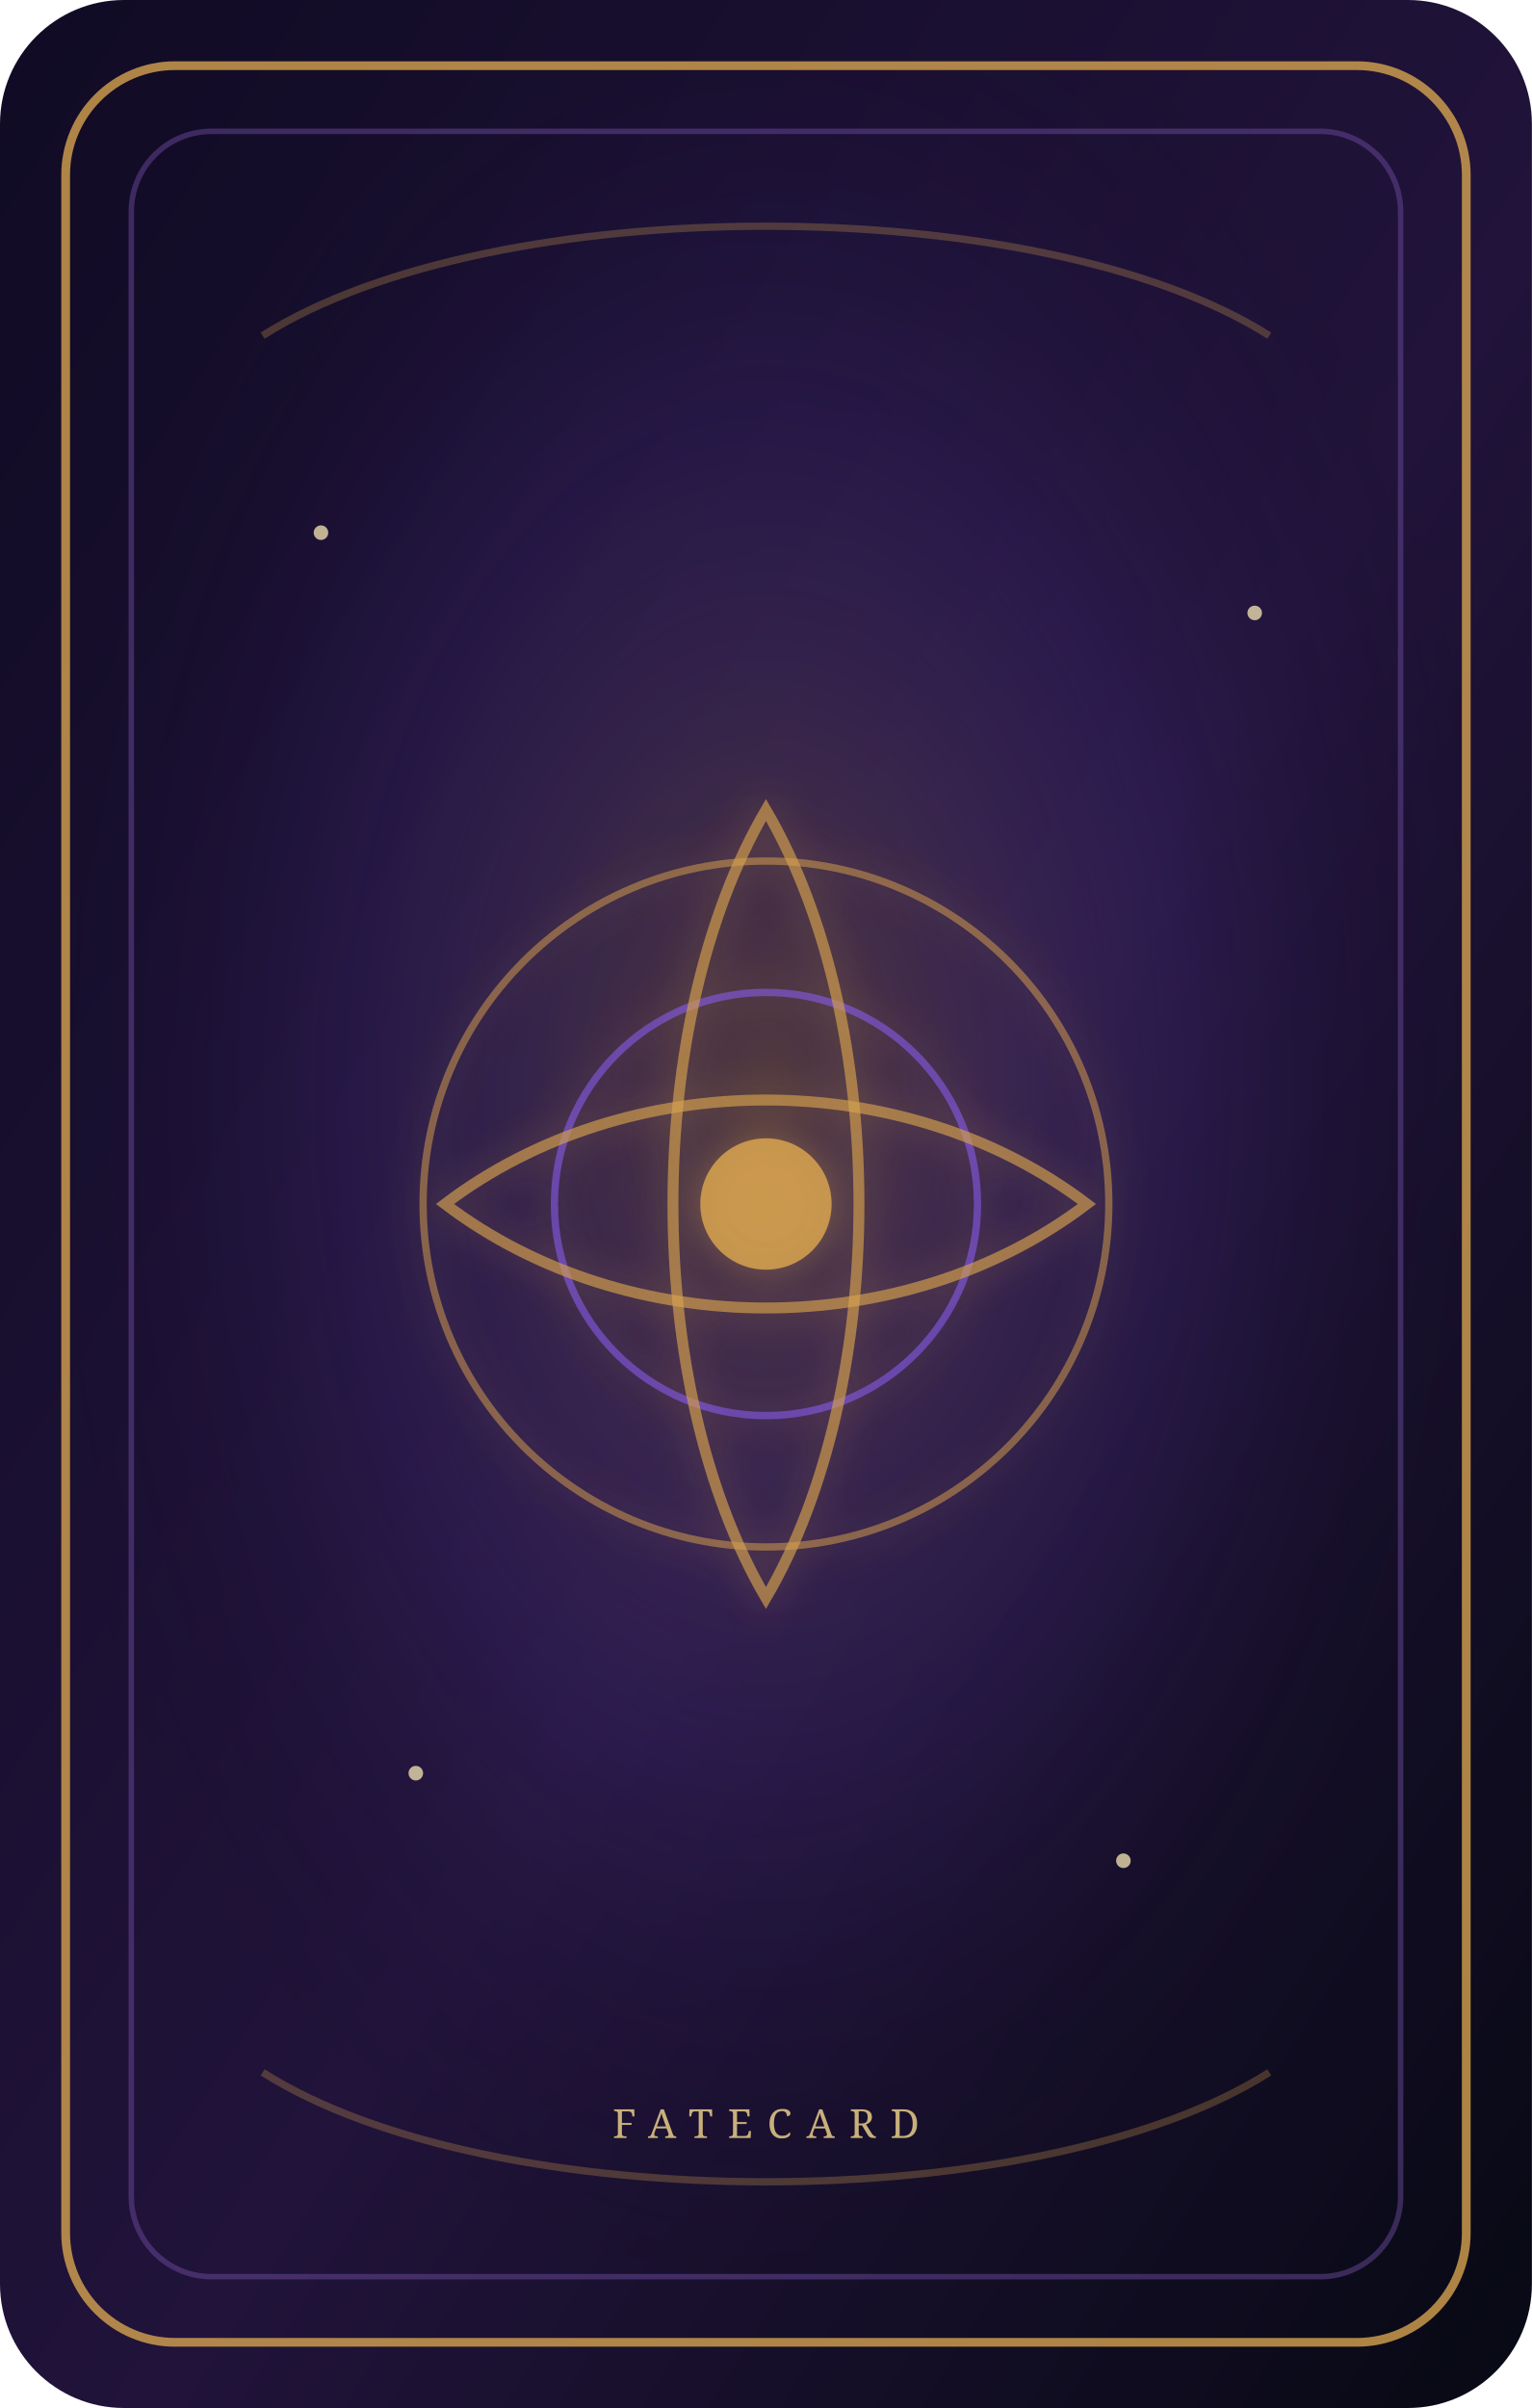
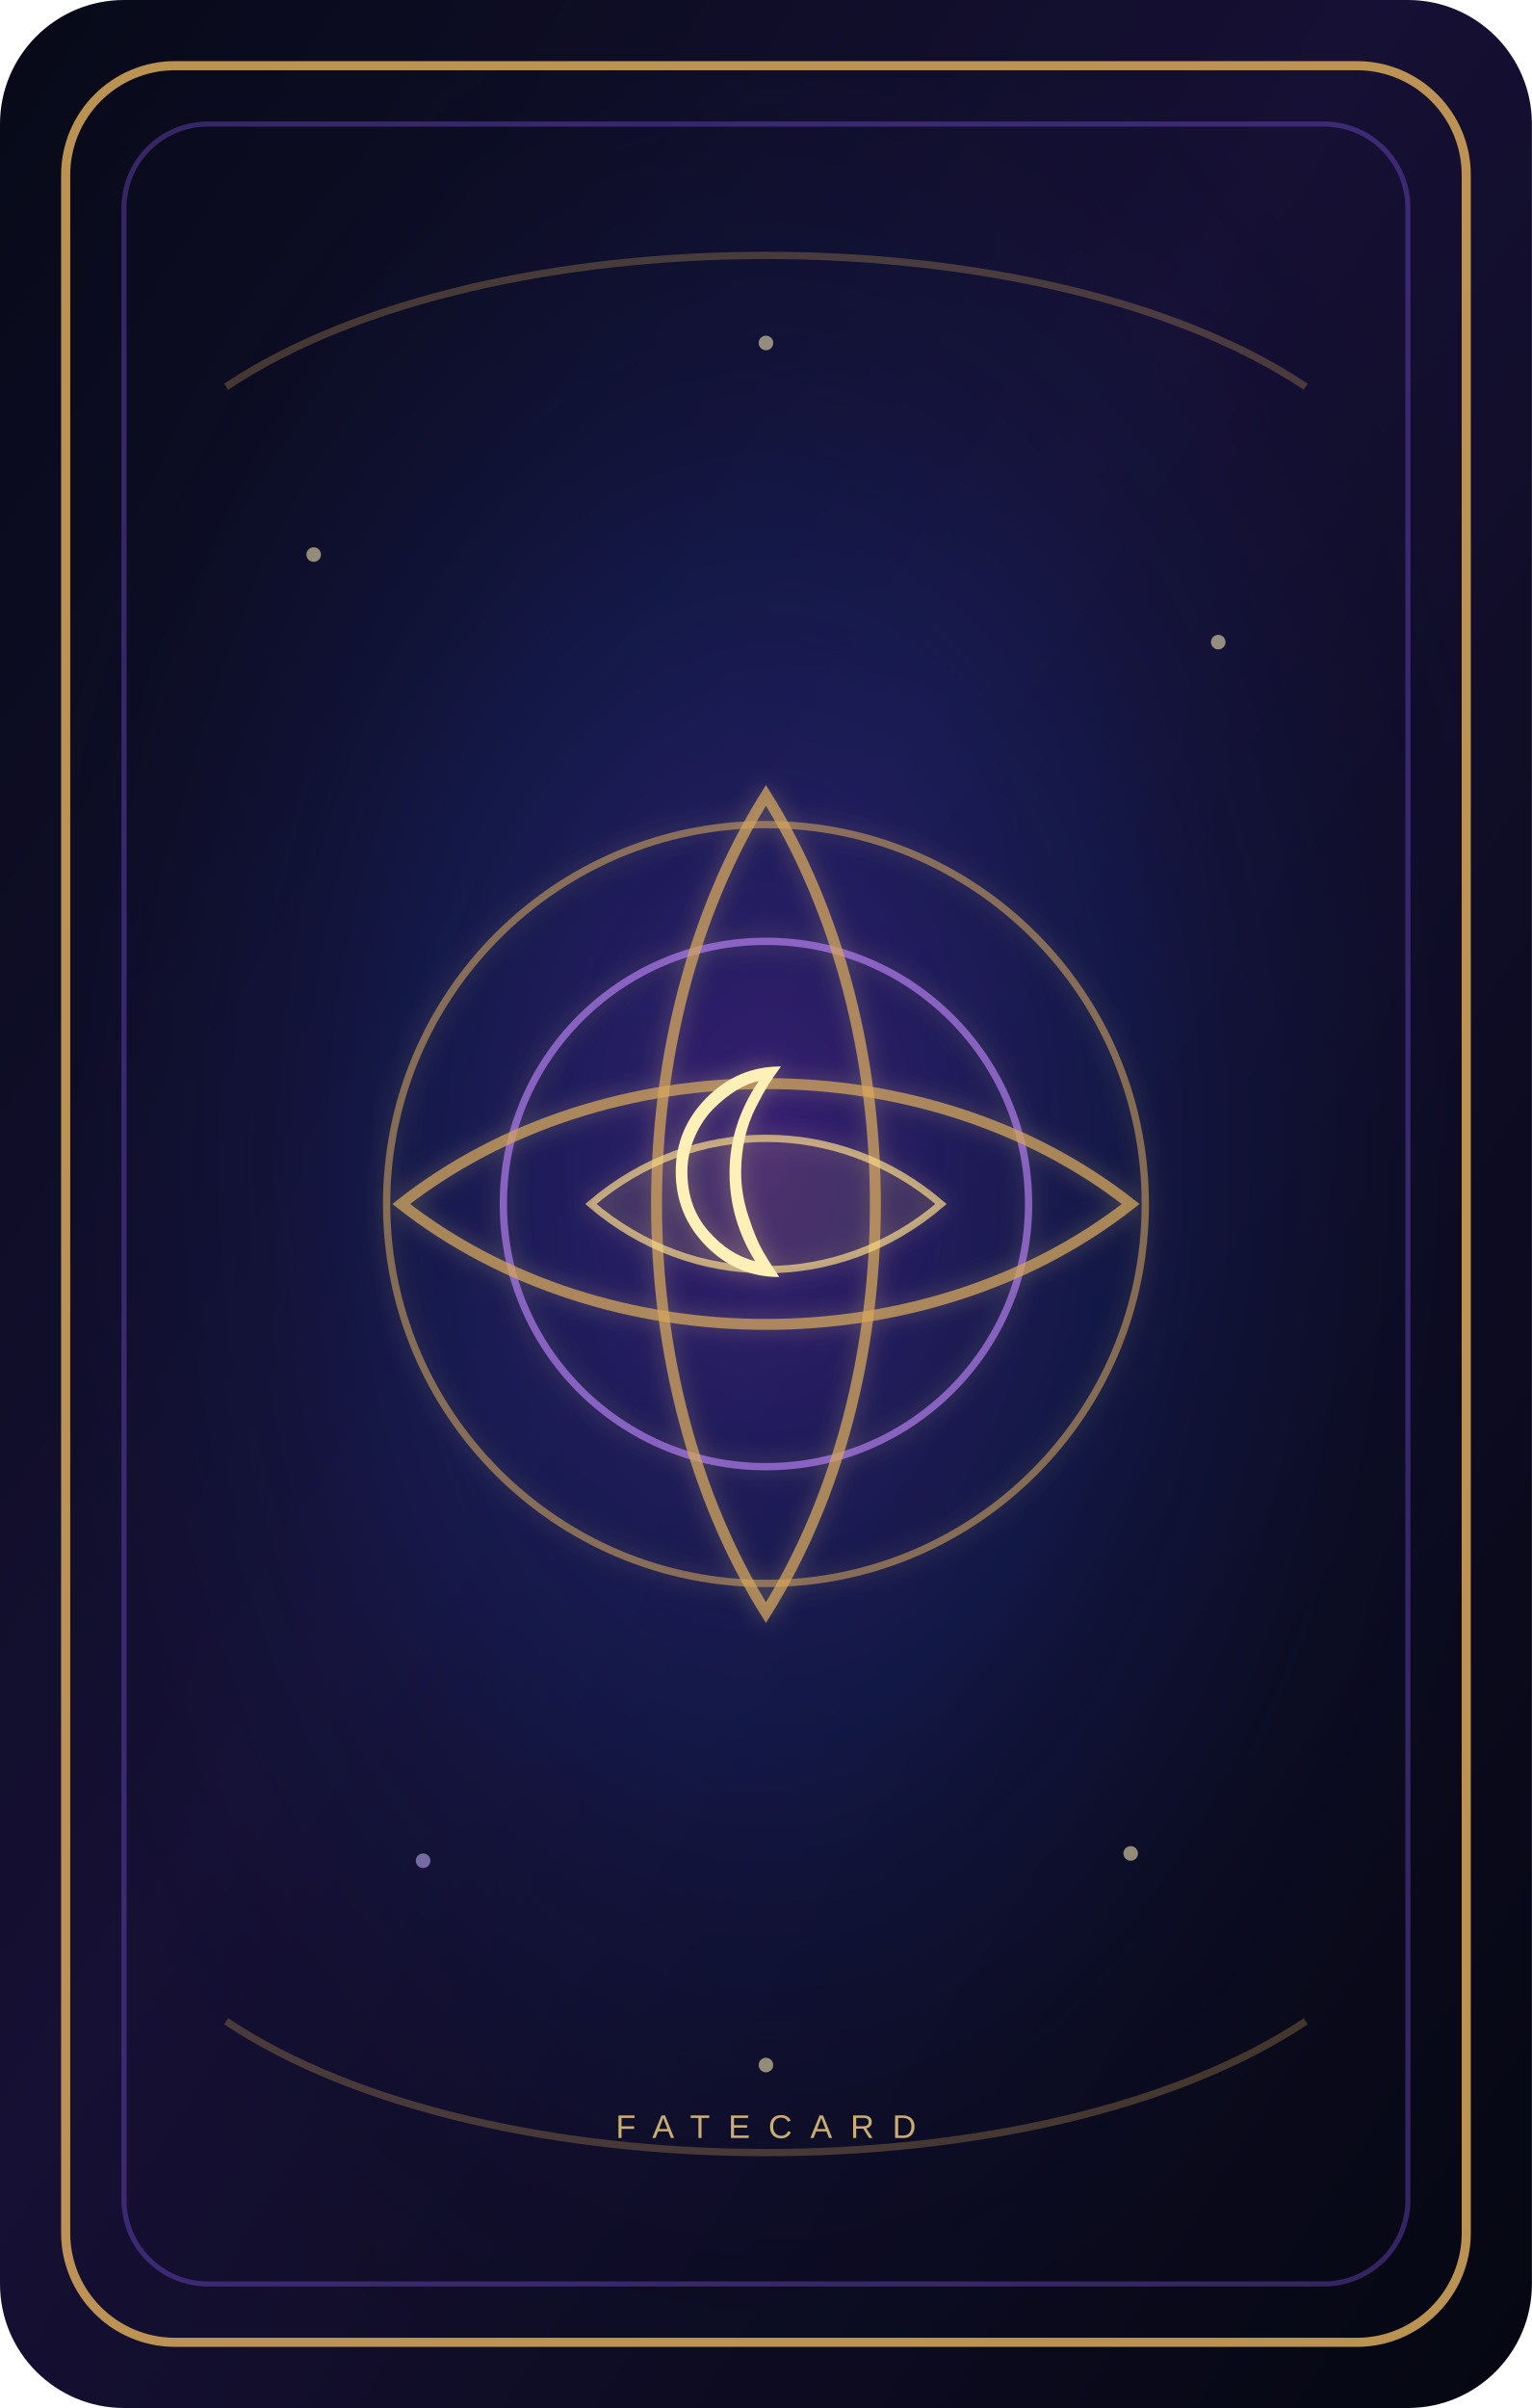
<svg xmlns="http://www.w3.org/2000/svg" width="420" height="660" viewBox="0 0 420 660">
  <defs>
-     <linearGradient id="b" x1="0" y1="0" x2="1" y2="1">
-       <stop stop-color="#100b24" />
-       <stop offset=".55" stop-color="#21133a" />
-       <stop offset="1" stop-color="#070913" />
+     <linearGradient id="bg" x1="0" y1="0" x2="1" y2="1">
+       <stop stop-color="#070a18" />
+       <stop offset=".45" stop-color="#161034" />
+       <stop offset="1" stop-color="#050711" />
    </linearGradient>
-     <radialGradient id="g" cx="50%" cy="45%" r="55%">
-       <stop stop-color="#d6a24f" stop-opacity=".28" />
-       <stop offset=".55" stop-color="#8b5cf6" stop-opacity=".10" />
+     <radialGradient id="core" cx="50%" cy="48%" r="60%">
+       <stop stop-color="#7c3aed" stop-opacity=".34" />
+       <stop offset=".42" stop-color="#1d4ed8" stop-opacity=".16" />
      <stop offset="1" stop-color="#000" stop-opacity="0" />
    </radialGradient>
-     <filter id="glow">
-       <feDropShadow dx="0" dy="0" stdDeviation="5" flood-color="#d6a24f" flood-opacity=".45" />
+     <filter id="glow" x="-30%" y="-30%" width="160%" height="160%">
+       <feDropShadow dx="0" dy="0" stdDeviation="6" flood-color="#c084fc" flood-opacity=".55" />
+       <feDropShadow dx="0" dy="0" stdDeviation="3" flood-color="#f8d98a" flood-opacity=".38" />
    </filter>
  </defs>
-   <rect width="420" height="660" rx="34" fill="url(#b)" />
-   <rect x="18" y="18" width="384" height="624" rx="30" fill="url(#g)" stroke="#d6a24f" stroke-opacity=".8" stroke-width="2.4" />
-   <rect x="36" y="36" width="348" height="588" rx="22" fill="none" stroke="#6d4c9f" stroke-opacity=".48" stroke-width="1.5" />
-   <path d="M72 92 C135 52 285 52 348 92 M72 568 C135 608 285 608 348 568" fill="none" stroke="#d6a24f" stroke-opacity=".28" stroke-width="2" />
+   <rect width="420" height="660" rx="34" fill="url(#bg)" />
+   <rect x="18" y="18" width="384" height="624" rx="30" fill="url(#core)" stroke="#d7a85b" stroke-opacity=".86" stroke-width="2.5" />
+   <rect x="34" y="34" width="352" height="592" rx="23" fill="none" stroke="#8b5cf6" stroke-opacity=".34" stroke-width="1.4" />
+   <path d="M62 106 C134 58 286 58 358 106 M62 554 C134 602 286 602 358 554" fill="none" stroke="#d7a85b" stroke-opacity=".28" stroke-width="2" />
+   <g opacity=".55">
+     <circle cx="86" cy="152" r="2" fill="#fff2b8" />
+     <circle cx="334" cy="176" r="2" fill="#fff2b8" />
+     <circle cx="116" cy="510" r="2" fill="#c4b5fd" />
+     <circle cx="310" cy="508" r="2" fill="#fff2b8" />
+     <circle cx="210" cy="94" r="2" fill="#fff2b8" />
+     <circle cx="210" cy="566" r="2" fill="#fff2b8" />
+   </g>
  <g filter="url(#glow)">
-     <circle cx="210" cy="330" r="94" fill="none" stroke="#d6a24f" stroke-opacity=".52" stroke-width="2" />
-     <circle cx="210" cy="330" r="58" fill="none" stroke="#8b5cf6" stroke-opacity=".55" stroke-width="2" />
-     <path d="M210 222 C244 280 244 380 210 438 C176 380 176 280 210 222Z" fill="none" stroke="#d6a24f" stroke-opacity=".65" stroke-width="3" />
-     <path d="M122 330 C172 292 248 292 298 330 C248 368 172 368 122 330Z" fill="none" stroke="#d6a24f" stroke-opacity=".65" stroke-width="3" />
-     <circle cx="210" cy="330" r="18" fill="#d6a24f" opacity=".86" />
+     <circle cx="210" cy="330" r="104" fill="none" stroke="#d7a85b" stroke-opacity=".55" stroke-width="2" />
+     <circle cx="210" cy="330" r="72" fill="none" stroke="#c084fc" stroke-opacity=".62" stroke-width="2" />
+     <path d="M210 218 C250 282 250 378 210 442 C170 378 170 282 210 218Z" fill="none" stroke="#d7a85b" stroke-opacity=".72" stroke-width="3" />
+     <path d="M110 330 C166 286 254 286 310 330 C254 374 166 374 110 330Z" fill="none" stroke="#d7a85b" stroke-opacity=".72" stroke-width="3" />
+     <path d="M162 330 C190 306 230 306 258 330 C230 354 190 354 162 330Z" fill="#d7a85b" fill-opacity=".10" stroke="#f8d98a" stroke-opacity=".70" stroke-width="2" />
+     <text x="210" y="349" text-anchor="middle" font-size="78" fill="#fff0b8" font-family="Georgia,serif">☾</text>
  </g>
-   <g opacity=".72">
-     <circle cx="88" cy="146" r="2" fill="#fff1b8" />
-     <circle cx="344" cy="168" r="2" fill="#fff1b8" />
-     <circle cx="308" cy="510" r="2" fill="#fff1b8" />
-     <circle cx="114" cy="486" r="2" fill="#fff1b8" />
-   </g>
-   <text x="210" y="586" text-anchor="middle" fill="#c8b07b" font-family="Georgia,serif" font-size="11" letter-spacing="4">FATECARD</text>
+   <text x="210" y="586" text-anchor="middle" fill="#c9ad73" font-family="Arial, sans-serif" font-size="9" letter-spacing="5">FATECARD</text>
</svg>
